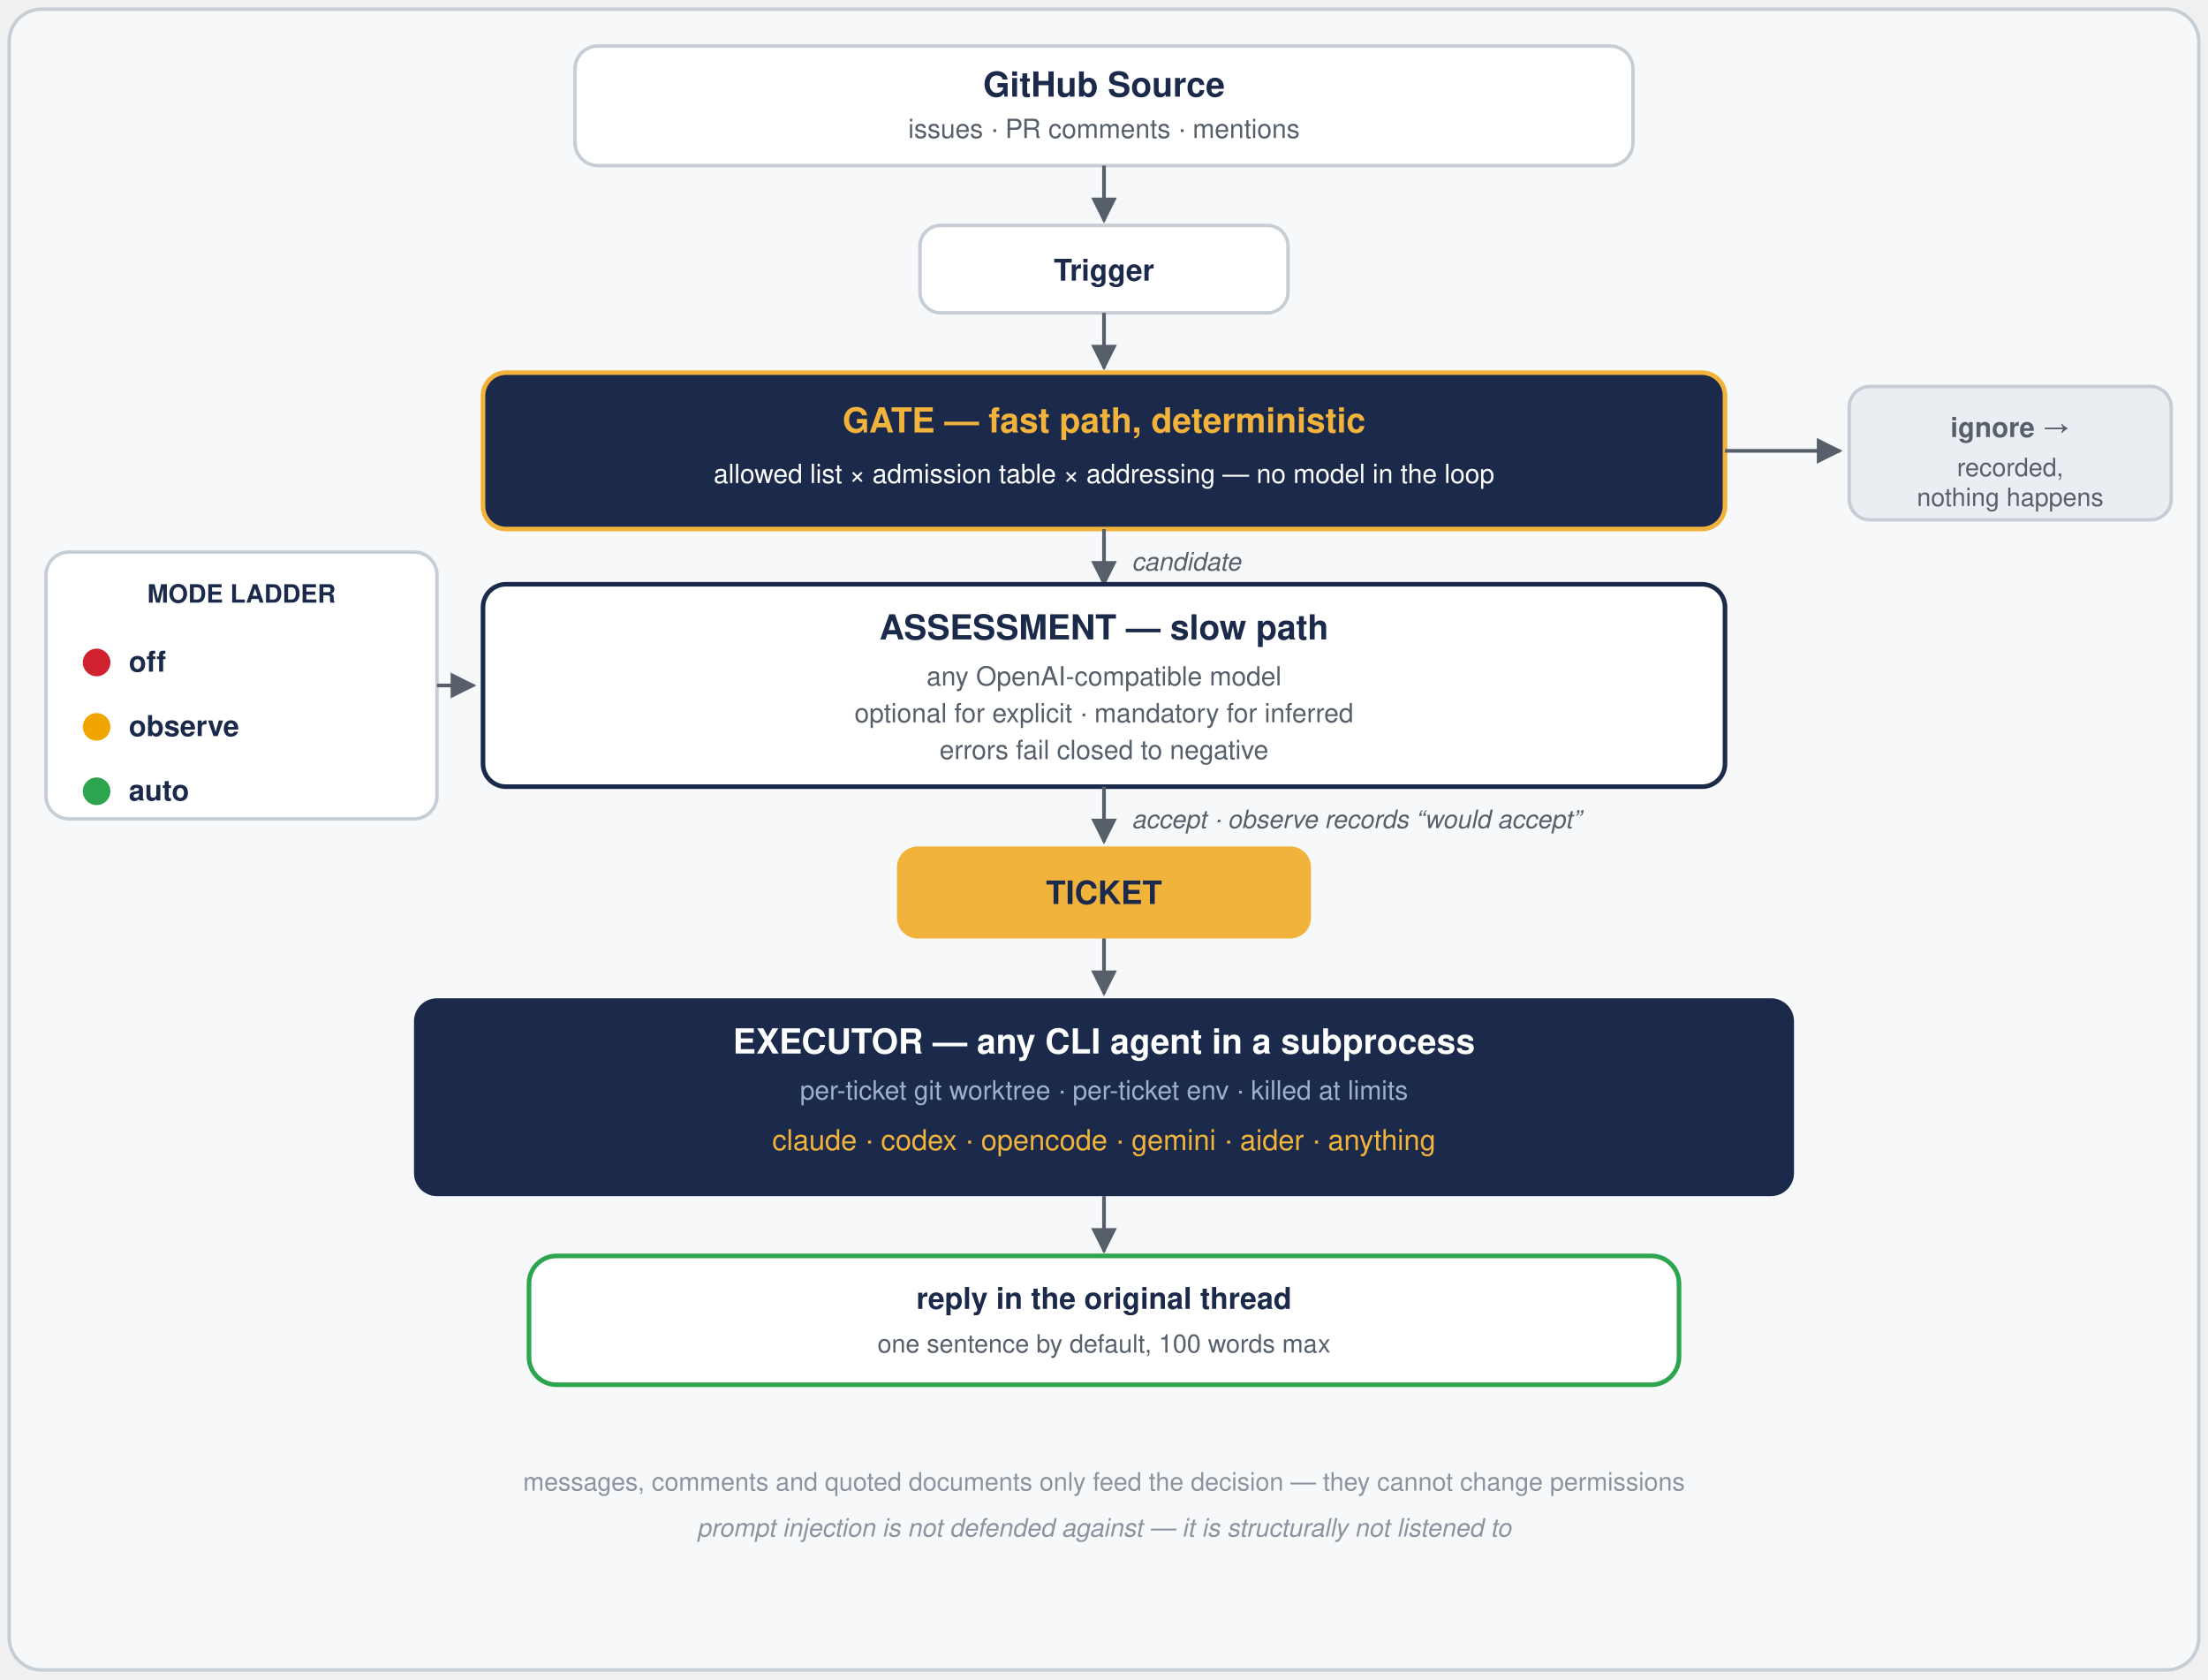
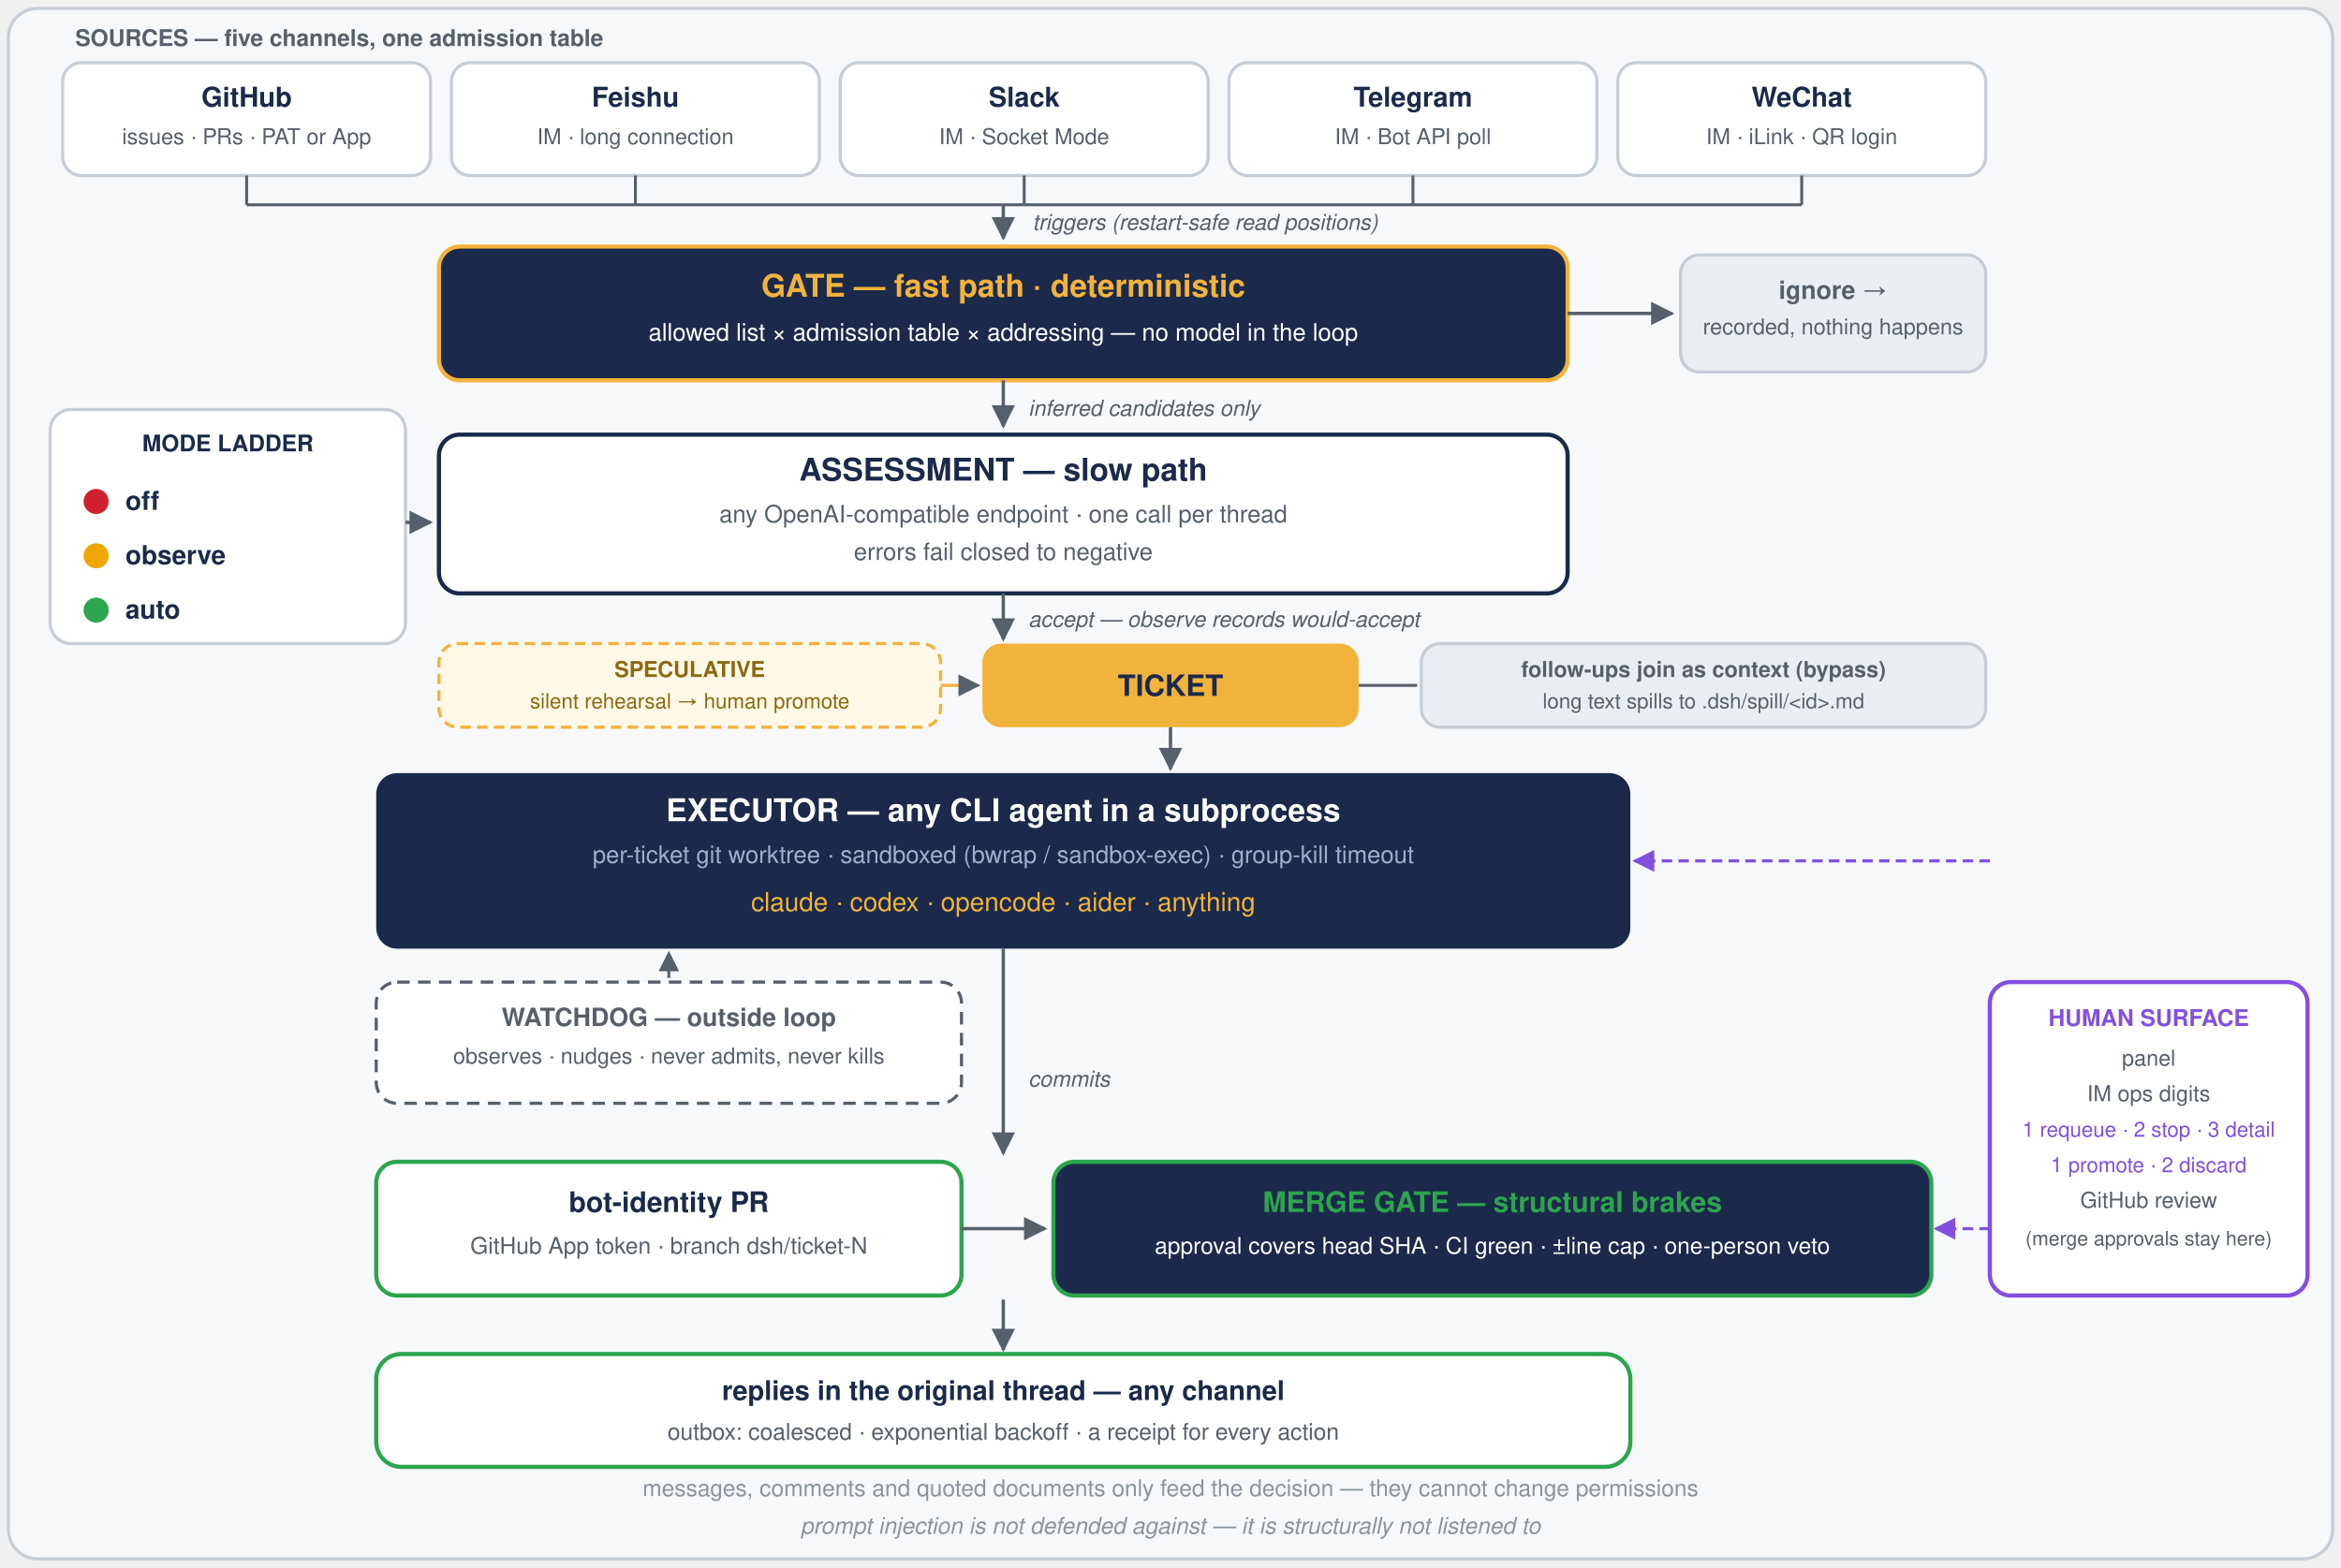
- <svg xmlns="http://www.w3.org/2000/svg" width="960" height="730" viewBox="0 0 960 730" font-family="Segoe UI, Helvetica, Arial, sans-serif">
+ <svg xmlns="http://www.w3.org/2000/svg" width="1120" height="750" viewBox="0 0 1120 750" font-family="Segoe UI, Helvetica, Arial, sans-serif">
  <defs>
    <marker id="arr" viewBox="0 0 10 10" refX="9" refY="5" markerWidth="7" markerHeight="7" orient="auto-start-reverse">
      <path d="M0,0 L10,5 L0,10 z" fill="#57606A" />
    </marker>
+     <marker id="arrp" viewBox="0 0 10 10" refX="9" refY="5" markerWidth="7" markerHeight="7" orient="auto-start-reverse">
+       <path d="M0,0 L10,5 L0,10 z" fill="#8250DF" />
+     </marker>
  </defs>
-   <rect x="4" y="4" width="952" height="722" rx="14" fill="#F6F8FA" stroke="#C6CDD5" stroke-width="1.5" />
-   <rect x="250" y="20" width="460" height="52" rx="10" fill="#FFFFFF" stroke="#C6CDD5" stroke-width="1.5" />
-   <text x="480" y="42" text-anchor="middle" font-size="15" font-weight="700" fill="#1B2A4A">GitHub Source</text>
-   <text x="480" y="60" text-anchor="middle" font-size="11.5" fill="#57606A">issues · PR comments · mentions</text>
-   <line x1="480" y1="72" x2="480" y2="96" stroke="#57606A" stroke-width="1.6" marker-end="url(#arr)" />
-   <rect x="400" y="98" width="160" height="38" rx="9" fill="#FFFFFF" stroke="#C6CDD5" stroke-width="1.5" />
-   <text x="480" y="122" text-anchor="middle" font-size="13" font-weight="600" fill="#1B2A4A">Trigger</text>
-   <line x1="480" y1="136" x2="480" y2="160" stroke="#57606A" stroke-width="1.6" marker-end="url(#arr)" />
-   <rect x="210" y="162" width="540" height="68" rx="10" fill="#1B2A4A" stroke="#F2B33D" stroke-width="2" />
-   <text x="480" y="188" text-anchor="middle" font-size="15" font-weight="700" fill="#F2B33D">GATE — fast path, deterministic</text>
-   <text x="480" y="210" text-anchor="middle" font-size="11.5" fill="#FFFFFF">allowed list × admission table × addressing — no model in the loop</text>
-   <line x1="750" y1="196" x2="800" y2="196" stroke="#57606A" stroke-width="1.6" marker-end="url(#arr)" />
-   <rect x="804" y="168" width="140" height="58" rx="9" fill="#EAEEF2" stroke="#C6CDD5" stroke-width="1.5" />
-   <text x="874" y="190" text-anchor="middle" font-size="12" font-weight="600" fill="#57606A">ignore →</text>
-   <text x="874" y="207" text-anchor="middle" font-size="11" fill="#57606A">recorded,</text>
-   <text x="874" y="220" text-anchor="middle" font-size="11" fill="#57606A">nothing happens</text>
-   <line x1="480" y1="230" x2="480" y2="254" stroke="#57606A" stroke-width="1.6" marker-end="url(#arr)" />
-   <text x="492" y="248" font-size="11" font-style="italic" fill="#57606A">candidate</text>
-   <rect x="20" y="240" width="170" height="116" rx="10" fill="#FFFFFF" stroke="#C6CDD5" stroke-width="1.5" />
-   <text x="105" y="262" text-anchor="middle" font-size="11" font-weight="700" fill="#1B2A4A">MODE LADDER</text>
-   <circle cx="42" cy="288" r="6" fill="#CF222E" />
-   <text x="56" y="292" font-size="12.5" font-weight="600" fill="#1B2A4A">off</text>
-   <circle cx="42" cy="316" r="6" fill="#F0A500" />
-   <text x="56" y="320" font-size="12.5" font-weight="600" fill="#1B2A4A">observe</text>
-   <circle cx="42" cy="344" r="6" fill="#2DA44E" />
-   <text x="56" y="348" font-size="12.5" font-weight="600" fill="#1B2A4A">auto</text>
-   <line x1="190" y1="298" x2="206" y2="298" stroke="#57606A" stroke-width="1.6" marker-end="url(#arr)" />
-   <rect x="210" y="254" width="540" height="88" rx="10" fill="#FFFFFF" stroke="#1B2A4A" stroke-width="2" />
-   <text x="480" y="278" text-anchor="middle" font-size="15" font-weight="700" fill="#1B2A4A">ASSESSMENT — slow path</text>
-   <text x="480" y="298" text-anchor="middle" font-size="11.5" fill="#57606A">any OpenAI-compatible model</text>
-   <text x="480" y="314" text-anchor="middle" font-size="11.5" fill="#57606A">optional for explicit · mandatory for inferred</text>
-   <text x="480" y="330" text-anchor="middle" font-size="11.5" fill="#57606A">errors fail closed to negative</text>
-   <line x1="480" y1="342" x2="480" y2="366" stroke="#57606A" stroke-width="1.6" marker-end="url(#arr)" />
-   <text x="492" y="360" font-size="11" font-style="italic" fill="#57606A">accept · observe records “would accept”</text>
-   <rect x="390" y="368" width="180" height="40" rx="9" fill="#F2B33D" />
-   <text x="480" y="393" text-anchor="middle" font-size="14" font-weight="800" fill="#1B2A4A">TICKET</text>
-   <line x1="480" y1="408" x2="480" y2="432" stroke="#57606A" stroke-width="1.6" marker-end="url(#arr)" />
-   <rect x="180" y="434" width="600" height="86" rx="10" fill="#1B2A4A" />
-   <text x="480" y="458" text-anchor="middle" font-size="15" font-weight="700" fill="#FFFFFF">EXECUTOR — any CLI agent in a subprocess</text>
-   <text x="480" y="478" text-anchor="middle" font-size="11.5" fill="#9FB0CC">per-ticket git worktree · per-ticket env · killed at limits</text>
-   <text x="480" y="500" text-anchor="middle" font-size="12.5" fill="#F2B33D">claude · codex · opencode · gemini · aider · anything</text>
-   <line x1="480" y1="520" x2="480" y2="544" stroke="#57606A" stroke-width="1.6" marker-end="url(#arr)" />
-   <rect x="230" y="546" width="500" height="56" rx="12" fill="#FFFFFF" stroke="#2DA44E" stroke-width="2" />
-   <text x="480" y="569" text-anchor="middle" font-size="13" font-weight="600" fill="#1B2A4A">reply in the original thread</text>
-   <text x="480" y="588" text-anchor="middle" font-size="11" fill="#57606A">one sentence by default, 100 words max</text>
-   <text x="480" y="648" text-anchor="middle" font-size="11" fill="#8B949E">messages, comments and quoted documents only feed the decision — they cannot change permissions</text>
-   <text x="480" y="668" text-anchor="middle" font-size="11" font-style="italic" fill="#8B949E">prompt injection is not defended against — it is structurally not listened to</text>
+   <rect x="4" y="4" width="1112" height="742" rx="14" fill="#F6F8FA" stroke="#C6CDD5" stroke-width="1.5" />
+   <text x="36" y="22" font-size="11" font-weight="700" fill="#57606A">SOURCES — five channels, one admission table</text>
+   <rect x="30" y="30" width="176" height="54" rx="9" fill="#FFFFFF" stroke="#C6CDD5" stroke-width="1.5" />
+   <text x="118" y="51" text-anchor="middle" font-size="13" font-weight="700" fill="#1B2A4A">GitHub</text>
+   <text x="118" y="69" text-anchor="middle" font-size="10.5" fill="#57606A">issues · PRs · PAT or App</text>
+   <rect x="216" y="30" width="176" height="54" rx="9" fill="#FFFFFF" stroke="#C6CDD5" stroke-width="1.5" />
+   <text x="304" y="51" text-anchor="middle" font-size="13" font-weight="700" fill="#1B2A4A">Feishu</text>
+   <text x="304" y="69" text-anchor="middle" font-size="10.5" fill="#57606A">IM · long connection</text>
+   <rect x="402" y="30" width="176" height="54" rx="9" fill="#FFFFFF" stroke="#C6CDD5" stroke-width="1.5" />
+   <text x="490" y="51" text-anchor="middle" font-size="13" font-weight="700" fill="#1B2A4A">Slack</text>
+   <text x="490" y="69" text-anchor="middle" font-size="10.5" fill="#57606A">IM · Socket Mode</text>
+   <rect x="588" y="30" width="176" height="54" rx="9" fill="#FFFFFF" stroke="#C6CDD5" stroke-width="1.5" />
+   <text x="676" y="51" text-anchor="middle" font-size="13" font-weight="700" fill="#1B2A4A">Telegram</text>
+   <text x="676" y="69" text-anchor="middle" font-size="10.5" fill="#57606A">IM · Bot API poll</text>
+   <rect x="774" y="30" width="176" height="54" rx="9" fill="#FFFFFF" stroke="#C6CDD5" stroke-width="1.5" />
+   <text x="862" y="51" text-anchor="middle" font-size="13" font-weight="700" fill="#1B2A4A">WeChat</text>
+   <text x="862" y="69" text-anchor="middle" font-size="10.5" fill="#57606A">IM · iLink · QR login</text>
+   <line x1="118" y1="84" x2="118" y2="98" stroke="#57606A" stroke-width="1.4" />
+   <line x1="304" y1="84" x2="304" y2="98" stroke="#57606A" stroke-width="1.4" />
+   <line x1="490" y1="84" x2="490" y2="98" stroke="#57606A" stroke-width="1.4" />
+   <line x1="676" y1="84" x2="676" y2="98" stroke="#57606A" stroke-width="1.4" />
+   <line x1="862" y1="84" x2="862" y2="98" stroke="#57606A" stroke-width="1.4" />
+   <line x1="118" y1="98" x2="862" y2="98" stroke="#57606A" stroke-width="1.4" />
+   <line x1="480" y1="98" x2="480" y2="114" stroke="#57606A" stroke-width="1.6" marker-end="url(#arr)" />
+   <text x="494" y="110" font-size="10.5" font-style="italic" fill="#57606A">triggers (restart-safe read positions)</text>
+   <rect x="210" y="118" width="540" height="64" rx="10" fill="#1B2A4A" stroke="#F2B33D" stroke-width="2" />
+   <text x="480" y="142" text-anchor="middle" font-size="15" font-weight="700" fill="#F2B33D">GATE — fast path · deterministic</text>
+   <text x="480" y="163" text-anchor="middle" font-size="11.5" fill="#FFFFFF">allowed list × admission table × addressing — no model in the loop</text>
+   <line x1="750" y1="150" x2="800" y2="150" stroke="#57606A" stroke-width="1.6" marker-end="url(#arr)" />
+   <rect x="804" y="122" width="146" height="56" rx="9" fill="#EAEEF2" stroke="#C6CDD5" stroke-width="1.5" />
+   <text x="877" y="143" text-anchor="middle" font-size="12" font-weight="600" fill="#57606A">ignore →</text>
+   <text x="877" y="160" text-anchor="middle" font-size="10.5" fill="#57606A">recorded, nothing happens</text>
+   <line x1="480" y1="182" x2="480" y2="204" stroke="#57606A" stroke-width="1.6" marker-end="url(#arr)" />
+   <text x="492" y="199" font-size="10.5" font-style="italic" fill="#57606A">inferred candidates only</text>
+   <rect x="24" y="196" width="170" height="112" rx="10" fill="#FFFFFF" stroke="#C6CDD5" stroke-width="1.5" />
+   <text x="109" y="216" text-anchor="middle" font-size="11" font-weight="700" fill="#1B2A4A">MODE LADDER</text>
+   <circle cx="46" cy="240" r="6" fill="#CF222E" />
+   <text x="60" y="244" font-size="12.5" font-weight="600" fill="#1B2A4A">off</text>
+   <circle cx="46" cy="266" r="6" fill="#F0A500" />
+   <text x="60" y="270" font-size="12.5" font-weight="600" fill="#1B2A4A">observe</text>
+   <circle cx="46" cy="292" r="6" fill="#2DA44E" />
+   <text x="60" y="296" font-size="12.5" font-weight="600" fill="#1B2A4A">auto</text>
+   <line x1="194" y1="250" x2="206" y2="250" stroke="#57606A" stroke-width="1.6" marker-end="url(#arr)" />
+   <rect x="210" y="208" width="540" height="76" rx="10" fill="#FFFFFF" stroke="#1B2A4A" stroke-width="2" />
+   <text x="480" y="230" text-anchor="middle" font-size="15" font-weight="700" fill="#1B2A4A">ASSESSMENT — slow path</text>
+   <text x="480" y="250" text-anchor="middle" font-size="11.5" fill="#57606A">any OpenAI-compatible endpoint · one call per thread</text>
+   <text x="480" y="268" text-anchor="middle" font-size="11.5" fill="#57606A">errors fail closed to negative</text>
+   <line x1="480" y1="284" x2="480" y2="306" stroke="#57606A" stroke-width="1.6" marker-end="url(#arr)" />
+   <text x="492" y="300" font-size="10.5" font-style="italic" fill="#57606A">accept — observe records would-accept</text>
+   <rect x="470" y="308" width="180" height="40" rx="9" fill="#F2B33D" />
+   <text x="560" y="333" text-anchor="middle" font-size="14" font-weight="800" fill="#1B2A4A">TICKET</text>
+   <rect x="210" y="308" width="240" height="40" rx="9" fill="#FFF8E6" stroke="#F2B33D" stroke-width="1.5" stroke-dasharray="5 3" />
+   <text x="330" y="324" text-anchor="middle" font-size="10.5" font-weight="700" fill="#8A6A12">SPECULATIVE</text>
+   <text x="330" y="339" text-anchor="middle" font-size="10" fill="#8A6A12">silent rehearsal → human promote</text>
+   <line x1="450" y1="328" x2="468" y2="328" stroke="#F2B33D" stroke-width="1.5" marker-end="url(#arr)" />
+   <rect x="680" y="308" width="270" height="40" rx="9" fill="#EAEEF2" stroke="#C6CDD5" stroke-width="1.5" />
+   <text x="815" y="324" text-anchor="middle" font-size="10.5" font-weight="600" fill="#57606A">follow-ups join as context (bypass)</text>
+   <text x="815" y="339" text-anchor="middle" font-size="10" fill="#57606A">long text spills to .dsh/spill/&lt;id&gt;.md</text>
+   <line x1="650" y1="328" x2="678" y2="328" stroke="#57606A" stroke-width="1.4" />
+   <line x1="560" y1="348" x2="560" y2="368" stroke="#57606A" stroke-width="1.6" marker-end="url(#arr)" />
+   <rect x="180" y="370" width="600" height="84" rx="10" fill="#1B2A4A" />
+   <text x="480" y="393" text-anchor="middle" font-size="15" font-weight="700" fill="#FFFFFF">EXECUTOR — any CLI agent in a subprocess</text>
+   <text x="480" y="413" text-anchor="middle" font-size="11.5" fill="#9FB0CC">per-ticket git worktree · sandboxed (bwrap / sandbox-exec) · group-kill timeout</text>
+   <text x="480" y="436" text-anchor="middle" font-size="12.5" fill="#F2B33D">claude · codex · opencode · aider · anything</text>
+   <rect x="180" y="470" width="280" height="58" rx="10" fill="#FFFFFF" stroke="#57606A" stroke-width="1.5" stroke-dasharray="6 4" />
+   <text x="320" y="491" text-anchor="middle" font-size="12" font-weight="700" fill="#57606A">WATCHDOG — outside loop</text>
+   <text x="320" y="509" text-anchor="middle" font-size="10.5" fill="#57606A">observes · nudges · never admits, never kills</text>
+   <line x1="320" y1="468" x2="320" y2="456" stroke="#57606A" stroke-width="1.4" stroke-dasharray="4 3" marker-end="url(#arr)" />
+   <line x1="480" y1="454" x2="480" y2="552" stroke="#57606A" stroke-width="1.6" marker-end="url(#arr)" />
+   <text x="492" y="520" font-size="10.5" font-style="italic" fill="#57606A">commits</text>
+   <rect x="180" y="556" width="280" height="64" rx="10" fill="#FFFFFF" stroke="#2DA44E" stroke-width="2" />
+   <text x="320" y="580" text-anchor="middle" font-size="13.5" font-weight="700" fill="#1B2A4A">bot-identity PR</text>
+   <text x="320" y="600" text-anchor="middle" font-size="11" fill="#57606A">GitHub App token · branch dsh/ticket-N</text>
+   <line x1="460" y1="588" x2="500" y2="588" stroke="#57606A" stroke-width="1.6" marker-end="url(#arr)" />
+   <rect x="504" y="556" width="420" height="64" rx="10" fill="#1B2A4A" stroke="#2DA44E" stroke-width="2" />
+   <text x="714" y="580" text-anchor="middle" font-size="13.5" font-weight="700" fill="#2DA44E">MERGE GATE — structural brakes</text>
+   <text x="714" y="600" text-anchor="middle" font-size="11" fill="#FFFFFF">approval covers head SHA · CI green · ±line cap · one-person veto</text>
+   <rect x="952" y="470" width="152" height="150" rx="10" fill="#FFFFFF" stroke="#8250DF" stroke-width="2" />
+   <text x="1028" y="491" text-anchor="middle" font-size="11" font-weight="700" fill="#8250DF">HUMAN SURFACE</text>
+   <text x="1028" y="510" text-anchor="middle" font-size="10.5" fill="#57606A">panel</text>
+   <text x="1028" y="527" text-anchor="middle" font-size="10.5" fill="#57606A">IM ops digits</text>
+   <text x="1028" y="544" text-anchor="middle" font-size="10" fill="#8250DF">1 requeue · 2 stop · 3 detail</text>
+   <text x="1028" y="561" text-anchor="middle" font-size="10" fill="#8250DF">1 promote · 2 discard</text>
+   <text x="1028" y="578" text-anchor="middle" font-size="10.5" fill="#57606A">GitHub review</text>
+   <text x="1028" y="596" text-anchor="middle" font-size="9.5" fill="#57606A">(merge approvals stay here)</text>
+   <line x1="952" y1="412" x2="782" y2="412" stroke="#8250DF" stroke-width="1.5" stroke-dasharray="5 3" marker-end="url(#arrp)" />
+   <line x1="952" y1="588" x2="926" y2="588" stroke="#8250DF" stroke-width="1.5" stroke-dasharray="5 3" marker-end="url(#arrp)" />
+   <line x1="480" y1="622" x2="480" y2="646" stroke="#57606A" stroke-width="1.6" marker-end="url(#arr)" />
+   <rect x="180" y="648" width="600" height="54" rx="12" fill="#FFFFFF" stroke="#2DA44E" stroke-width="2" />
+   <text x="480" y="670" text-anchor="middle" font-size="13" font-weight="600" fill="#1B2A4A">replies in the original thread — any channel</text>
+   <text x="480" y="689" text-anchor="middle" font-size="11" fill="#57606A">outbox: coalesced · exponential backoff · a receipt for every action</text>
+   <text x="560" y="716" text-anchor="middle" font-size="11" fill="#8B949E">messages, comments and quoted documents only feed the decision — they cannot change permissions</text>
+   <text x="560" y="734" text-anchor="middle" font-size="11" font-style="italic" fill="#8B949E">prompt injection is not defended against — it is structurally not listened to</text>
</svg>
